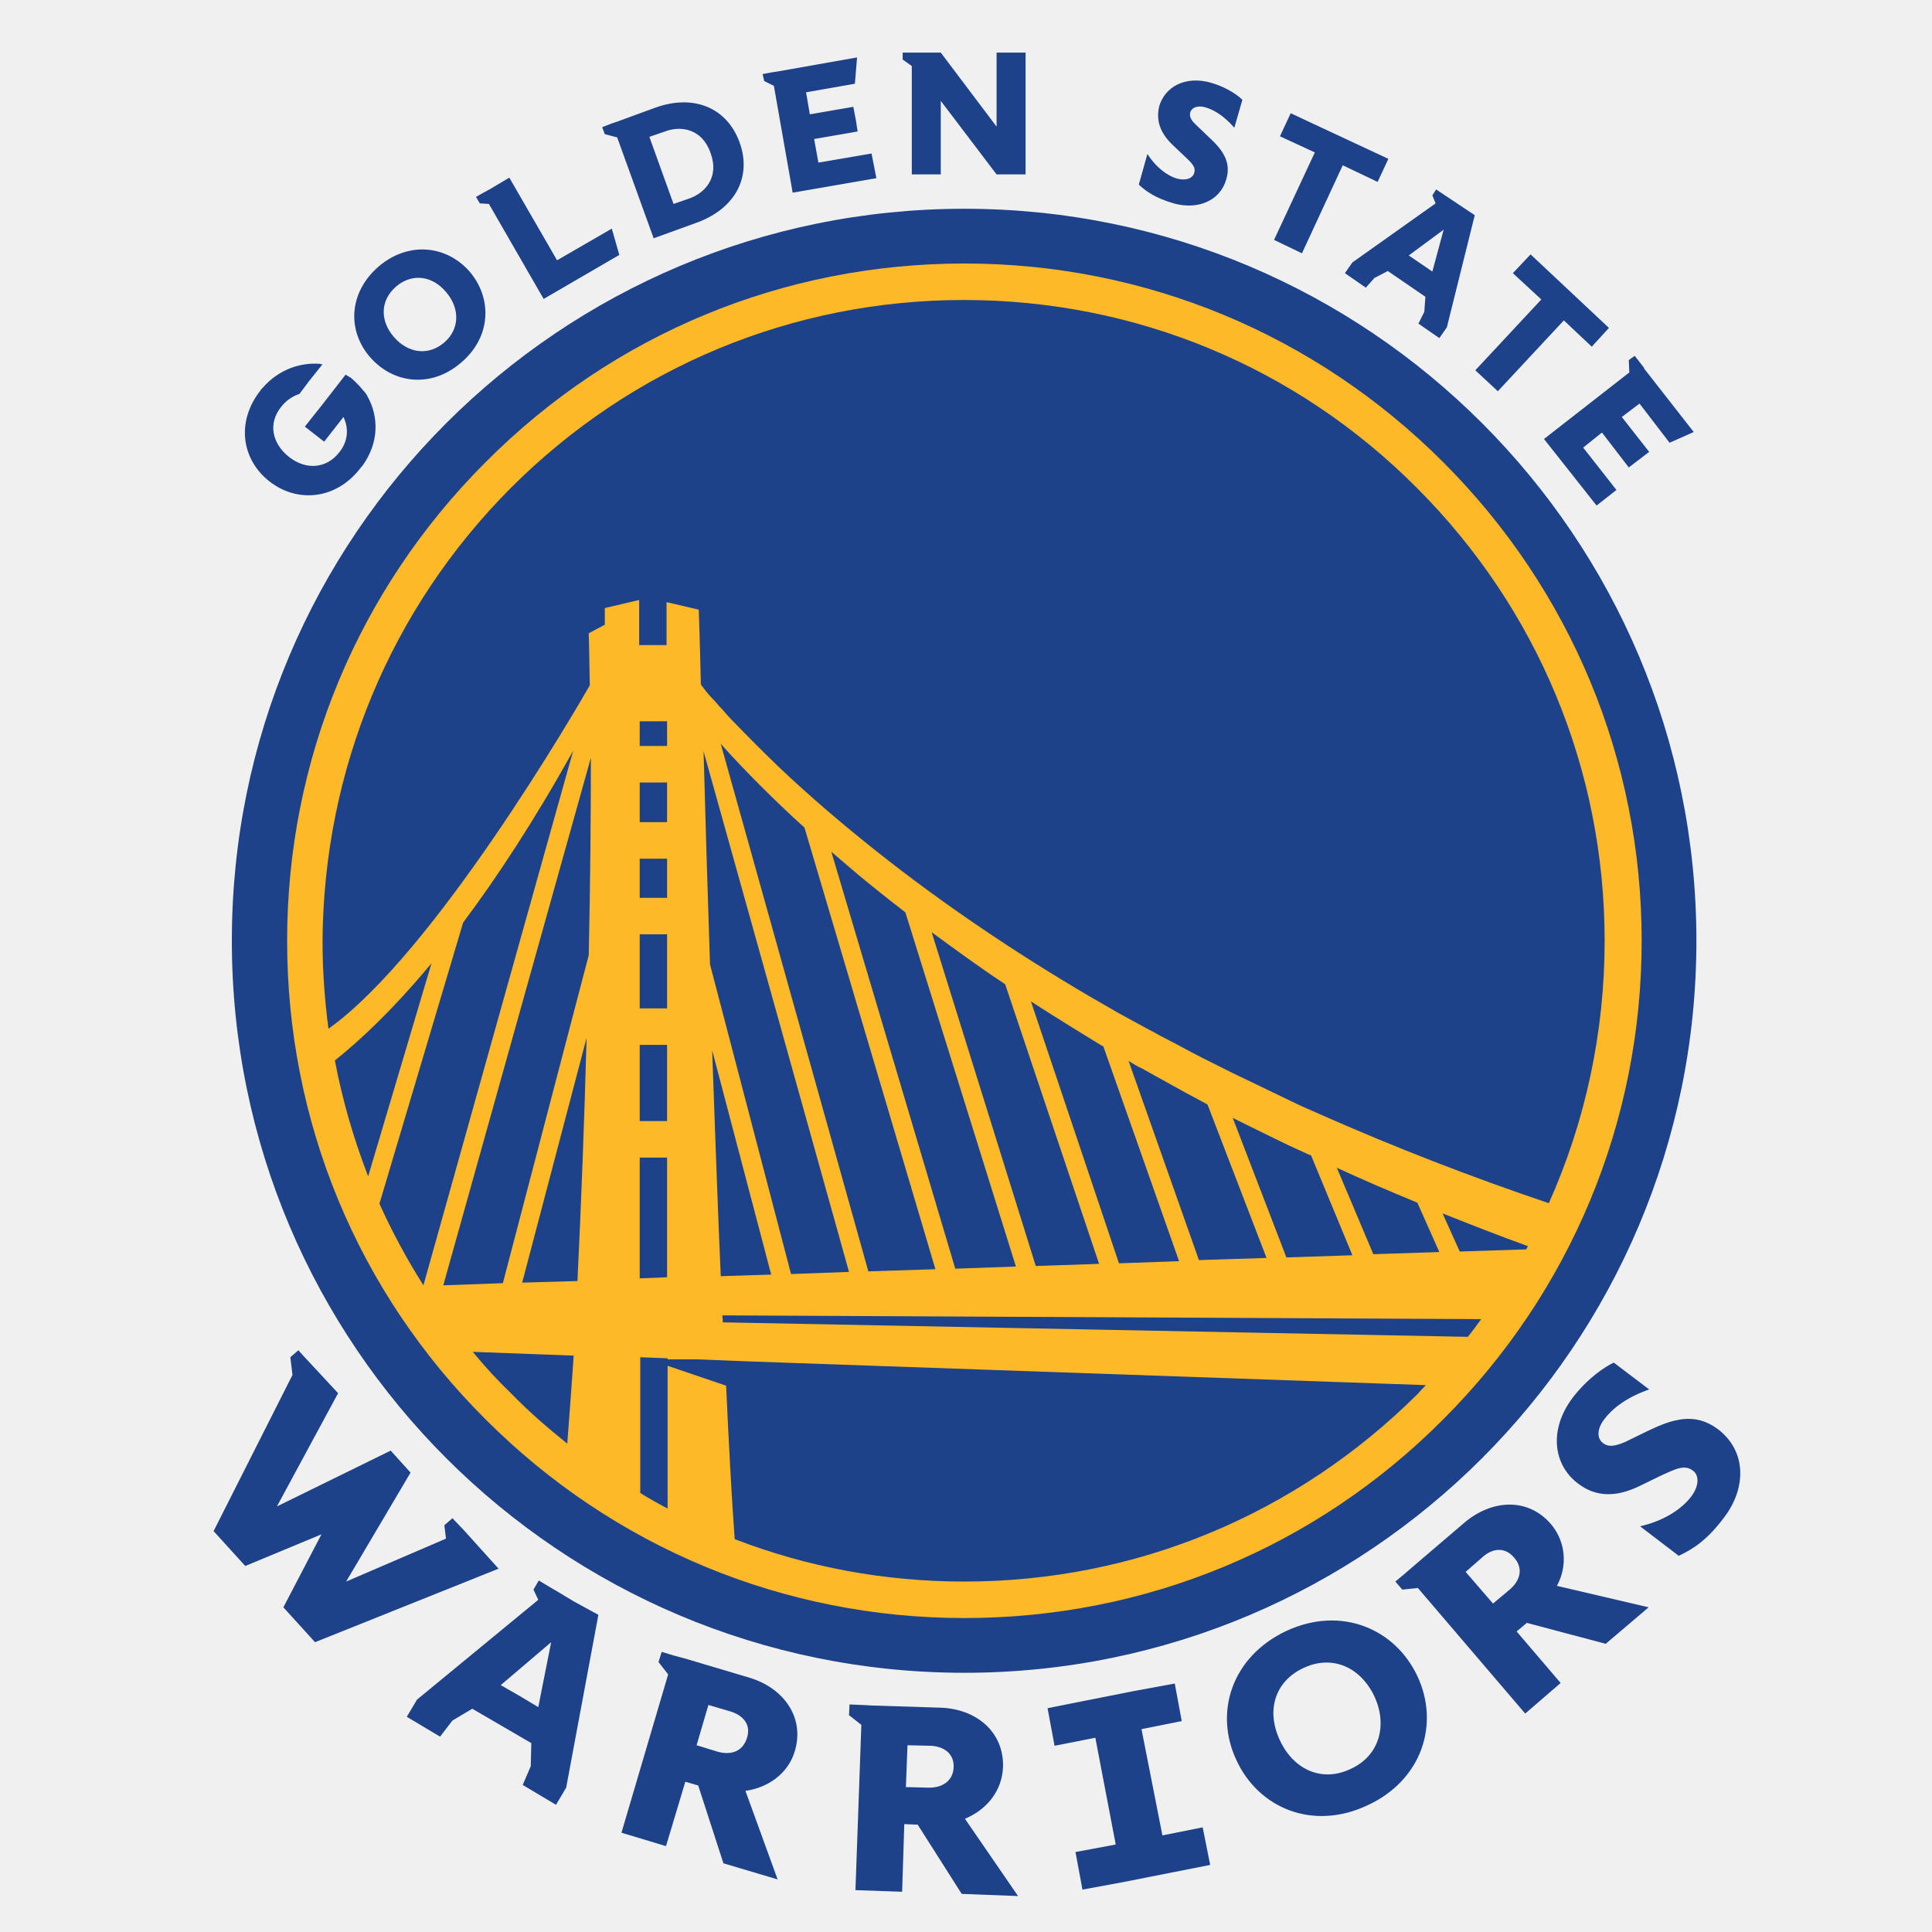
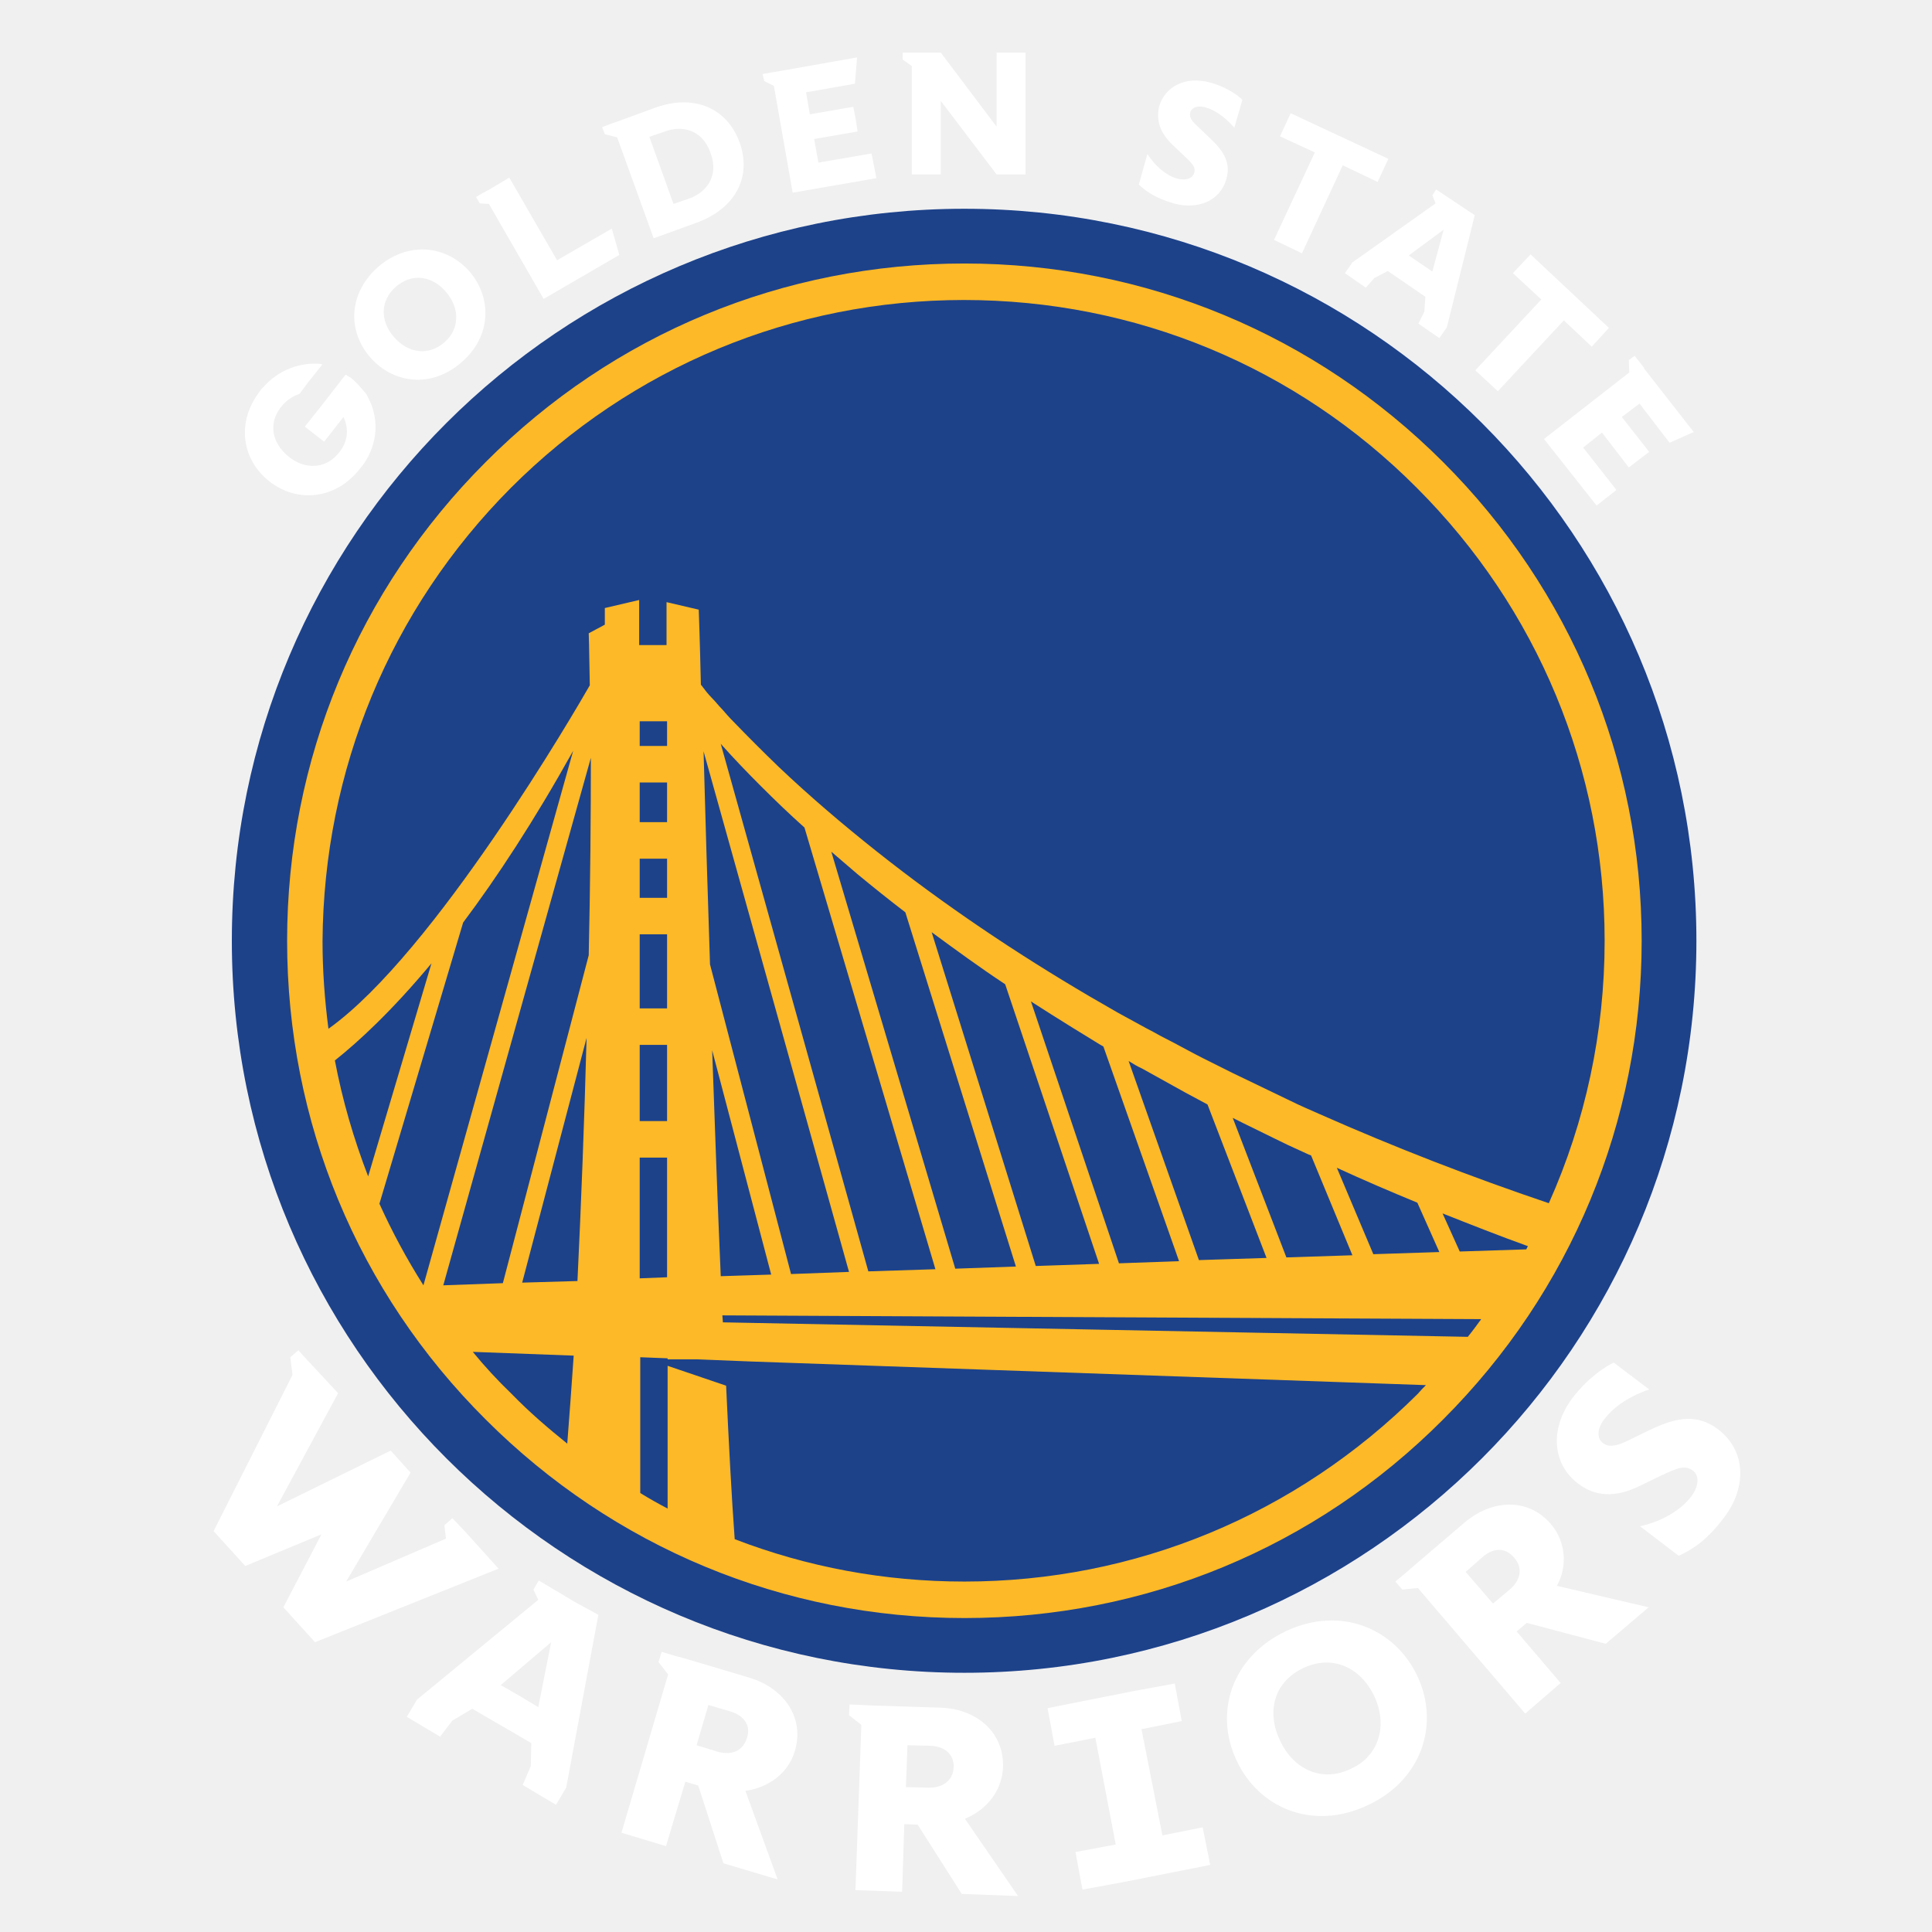
<svg xmlns="http://www.w3.org/2000/svg" version="1.1" id="Layer_1" x="0px" y="0px" viewBox="20 20 360 360" style="enable-background:new 0 0 400 400;" xml:space="preserve">
  <style type="text/css">
	.st0{fill:#1D428A;}
	.st1{fill:#FDB927;}
- </style>
+ 	.st3{fill:#fff;}
+ 	</style>
  <g>
-     <polygon class="st0" points="205.7,43.6 195.3,29.8 191.1,29.8 189.9,29.8 188.2,29.8 188.2,31.1 189.9,32.3 189.9,52.5    195.3,52.5 195.3,38.8 205.7,52.5 211.1,52.5 211.1,29.8 205.7,29.8  " />
-     <polygon class="st0" points="167.7,55.9 183.3,53.2 182.4,48.6 172.5,50.3 171.7,45.9 179.8,44.5 179.5,42.5 179,39.9 170.9,41.3    170.2,37.2 179.3,35.6 179.7,30.7 165,33.3 163.7,33.5 162.1,33.8 162.4,35.1 164.2,36  " />
-     <path class="st0" d="M141.8,64.4l8-2.9c7.4-2.7,10.3-8.7,8-15c-2.3-6.3-8.4-9.1-15.8-6.4l-7.1,2.6L134,43l-1.8,0.7l0.5,1.3l2.3,0.6   L141.8,64.4z M141,45.5l2.9-1c2.9-1.1,6.9-0.6,8.5,4c1.7,4.6-1.1,7.5-4,8.5l-2.9,1L141,45.5z" />
-     <polygon class="st0" points="121.3,75.7 135.4,67.5 134,62.6 123.8,68.5 114.9,53.1 111.2,55.3 109.9,56 108.7,56.7 109.4,57.9    111.1,58  " />
-     <path class="st0" d="M107.5,70.6c-4.3-4.9-11.4-5.7-17-0.9c-5.6,4.9-5.8,12-1.5,16.9c4.3,4.9,11.4,5.8,17,0.9   C111.6,82.7,111.7,75.5,107.5,70.6 M93.4,82.8c-2.6-3-2.6-6.8,0.4-9.4c2.9-2.5,6.7-2.1,9.3,1c2.6,3,2.6,6.9-0.3,9.4   C99.8,86.4,96,85.8,93.4,82.8" />
-     <path class="st0" d="M84.4,89.8l-4.5,5.8l-1.2,1.5l-1.9,2.4l3.6,2.8l3.6-4.6c1,2.1,0.9,4.5-0.8,6.6c0,0,0,0,0,0   c-2.4,3.1-6.3,3.3-9.4,0.8c-3.1-2.5-3.9-6.2-1.4-9.3c0.4-0.5,0.8-0.9,1.3-1.3c0.7-0.5,1.4-0.9,2.1-1.1l1.8-2.4l2.4-3l0.1-0.1   c-0.1,0-0.2,0-0.4-0.1C76,87.5,72,88.8,69,92.2c-0.2,0.2-0.4,0.4-0.5,0.6c-4.6,5.9-3.4,12.9,1.7,16.9c5.1,4,12.3,3.5,16.9-2.4   c0.2-0.2,0.3-0.4,0.5-0.6c3-4.2,3-9,0.9-12.8c-0.2-0.4-0.4-0.7-0.7-1c-0.7-0.9-1.5-1.7-2.4-2.5C85,90.2,84.7,90,84.4,89.8   C84.4,89.8,84.4,89.8,84.4,89.8" />
-     <path class="st0" d="M238.5,47l1.9,1.8c1.7,1.6,2.5,2.3,2.1,3.5c-0.3,0.9-1.4,1.4-3.1,1c-2.1-0.6-4.1-2.3-5.6-4.6l-1.6,5.7   c1.4,1.3,3.1,2.5,6.5,3.5c4.3,1.2,8.6-0.3,9.8-4.5c1-3.3-0.8-5.6-3.3-7.9l-2.3-2.2c-1.1-1-1.3-1.7-1.1-2.4c0.3-0.9,1.4-1.3,2.8-0.9   c1.5,0.4,3.5,1.6,5.4,3.8l1.5-5.2c-0.8-0.8-2.8-2.3-5.9-3.2c-4.7-1.3-8.5,0.7-9.6,4.4C235.4,42.4,236.1,44.7,238.5,47" />
-     <polygon class="st0" points="257.4,64.7 262.6,67.2 270.2,50.8 276.7,53.9 278.7,49.6 260.5,41.1 258.5,45.4 265,48.4  " />
-     <path class="st0" d="M272,68.9l-1.4,2l3.9,2.7l1.6-1.8l2.5-1.3l3.5,2.4l3.5,2.4l-0.2,2.8l-1.1,2.2l3.9,2.7l1.4-2l5.2-20.9l-2.7-1.8   l-2.1-1.4l-0.6-0.4l-1.8-1.2l-0.7,1.1l0.6,1.5L272,68.9z M289,62.8l-2.1,7.8l-2.2-1.5l-2.2-1.5L289,62.8z" />
-     <polygon class="st0" points="301.9,70.9 307.2,75.8 294.9,89 299.1,92.9 311.4,79.7 316.6,84.6 319.8,81.1 305.2,67.4  " />
-     <polygon class="st0" points="318.5,100.6 323.5,107.1 327.3,104.2 322.2,97.7 325.5,95.2 331.1,102.5 335.6,100.5 326.3,88.6    326.4,88.6 324.6,86.3 323.5,87.1 323.6,89.4 307.7,101.8 317.5,114.2 321.2,111.3 315,103.4  " />
+     <polygon class="st3" points="205.7,43.6 195.3,29.8 191.1,29.8 189.9,29.8 188.2,29.8 188.2,31.1 189.9,32.3 189.9,52.5    195.3,52.5 195.3,38.8 205.7,52.5 211.1,52.5 211.1,29.8 205.7,29.8  " />
+     <polygon class="st3" points="167.7,55.9 183.3,53.2 182.4,48.6 172.5,50.3 171.7,45.9 179.8,44.5 179.5,42.5 179,39.9 170.9,41.3    170.2,37.2 179.3,35.6 179.7,30.7 165,33.3 163.7,33.5 162.1,33.8 162.4,35.1 164.2,36  " />
+     <path class="st3" d="M141.8,64.4l8-2.9c7.4-2.7,10.3-8.7,8-15c-2.3-6.3-8.4-9.1-15.8-6.4l-7.1,2.6L134,43l-1.8,0.7l0.5,1.3l2.3,0.6   L141.8,64.4z M141,45.5l2.9-1c2.9-1.1,6.9-0.6,8.5,4c1.7,4.6-1.1,7.5-4,8.5l-2.9,1L141,45.5z" />
+     <polygon class="st3" points="121.3,75.7 135.4,67.5 134,62.6 123.8,68.5 114.9,53.1 111.2,55.3 109.9,56 108.7,56.7 109.4,57.9    111.1,58  " />
+     <path class="st3" d="M107.5,70.6c-4.3-4.9-11.4-5.7-17-0.9c-5.6,4.9-5.8,12-1.5,16.9c4.3,4.9,11.4,5.8,17,0.9   C111.6,82.7,111.7,75.5,107.5,70.6 M93.4,82.8c-2.6-3-2.6-6.8,0.4-9.4c2.9-2.5,6.7-2.1,9.3,1c2.6,3,2.6,6.9-0.3,9.4   C99.8,86.4,96,85.8,93.4,82.8" />
+     <path class="st3" d="M84.4,89.8l-4.5,5.8l-1.2,1.5l-1.9,2.4l3.6,2.8l3.6-4.6c1,2.1,0.9,4.5-0.8,6.6c0,0,0,0,0,0   c-2.4,3.1-6.3,3.3-9.4,0.8c-3.1-2.5-3.9-6.2-1.4-9.3c0.4-0.5,0.8-0.9,1.3-1.3c0.7-0.5,1.4-0.9,2.1-1.1l1.8-2.4l2.4-3l0.1-0.1   c-0.1,0-0.2,0-0.4-0.1C76,87.5,72,88.8,69,92.2c-0.2,0.2-0.4,0.4-0.5,0.6c-4.6,5.9-3.4,12.9,1.7,16.9c5.1,4,12.3,3.5,16.9-2.4   c0.2-0.2,0.3-0.4,0.5-0.6c3-4.2,3-9,0.9-12.8c-0.2-0.4-0.4-0.7-0.7-1c-0.7-0.9-1.5-1.7-2.4-2.5C85,90.2,84.7,90,84.4,89.8   C84.4,89.8,84.4,89.8,84.4,89.8" />
+     <path class="st3" d="M238.5,47l1.9,1.8c1.7,1.6,2.5,2.3,2.1,3.5c-0.3,0.9-1.4,1.4-3.1,1c-2.1-0.6-4.1-2.3-5.6-4.6l-1.6,5.7   c1.4,1.3,3.1,2.5,6.5,3.5c4.3,1.2,8.6-0.3,9.8-4.5c1-3.3-0.8-5.6-3.3-7.9l-2.3-2.2c-1.1-1-1.3-1.7-1.1-2.4c0.3-0.9,1.4-1.3,2.8-0.9   c1.5,0.4,3.5,1.6,5.4,3.8l1.5-5.2c-0.8-0.8-2.8-2.3-5.9-3.2c-4.7-1.3-8.5,0.7-9.6,4.4C235.4,42.4,236.1,44.7,238.5,47" />
+     <polygon class="st3" points="257.4,64.7 262.6,67.2 270.2,50.8 276.7,53.9 278.7,49.6 260.5,41.1 258.5,45.4 265,48.4  " />
+     <path class="st3" d="M272,68.9l-1.4,2l3.9,2.7l1.6-1.8l2.5-1.3l3.5,2.4l3.5,2.4l-0.2,2.8l-1.1,2.2l3.9,2.7l1.4-2l5.2-20.9l-2.7-1.8   l-2.1-1.4l-0.6-0.4l-1.8-1.2l-0.7,1.1l0.6,1.5L272,68.9z M289,62.8l-2.1,7.8l-2.2-1.5l-2.2-1.5L289,62.8z" />
+     <polygon class="st3" points="301.9,70.9 307.2,75.8 294.9,89 299.1,92.9 311.4,79.7 316.6,84.6 319.8,81.1 305.2,67.4  " />
+     <polygon class="st3" points="318.5,100.6 323.5,107.1 327.3,104.2 322.2,97.7 325.5,95.2 331.1,102.5 335.6,100.5 326.3,88.6    326.4,88.6 324.6,86.3 323.5,87.1 323.6,89.4 307.7,101.8 317.5,114.2 321.2,111.3 315,103.4  " />
    <path class="st0" d="M336.1,195.3c0,75.3-61.1,136.4-136.4,136.4S63.2,270.7,63.2,195.3S124.3,58.9,199.7,58.9   S336.1,120,336.1,195.3" />
    <path class="st1" d="M288.9,106.1c-23.8-23.8-55.5-37-89.2-37s-65.4,13.1-89.2,37c-23.8,23.8-37,55.5-37,89.2s13.1,65.4,37,89.2   c23.8,23.8,55.5,37,89.2,37s65.4-13.1,89.2-37c23.8-23.8,37-55.5,37-89.2S312.7,129.9,288.9,106.1 M115.2,110.9   c22.5-22.5,52.5-35,84.4-35c31.9,0,61.9,12.4,84.4,35c22.5,22.5,35,52.5,35,84.4c0,17.1-3.6,33.7-10.4,48.9   c-14.5-4.9-28.7-10.4-42.7-16.6c-1.8-0.8-3.7-1.6-5.5-2.5l-5.4-2.6l-2.7-1.3l-2.7-1.3l-5.4-2.7c-1.8-0.9-3.6-1.9-5.3-2.8l-2.7-1.4   c-0.9-0.5-1.8-1-2.6-1.4l-5.3-2.9l-5.2-3c-13.8-8.1-27.2-17.1-39.8-27.1c-6.3-5-12.4-10.2-18.2-15.7c-2.9-2.8-5.7-5.6-8.5-8.5   c-0.7-0.7-1.4-1.5-2-2.2c-0.7-0.7-1.3-1.5-2-2.2c-0.7-0.7-1.3-1.5-1.9-2.3c0,0-0.1-0.1-0.1-0.1c-0.2-8.8-0.4-14-0.4-14l-6-1.4l0,8   h-5.1l0-8.4l-6.4,1.5l0,3.1l-3,1.6c0.1,2.5,0.1,5.8,0.2,9.7c-2.4,4.2-28.9,49.9-48.7,64c-0.7-5.4-1.1-10.8-1.1-16.3   C80.3,163.5,92.7,133.5,115.2,110.9 M272,253.9l-12.3,0.4l-10-26l2,1l5.5,2.7c1.8,0.9,3.7,1.8,5.5,2.6c0.5,0.2,1,0.5,1.6,0.7   L272,253.9z M269.1,237.6c5,2.3,9.9,4.4,15,6.5l4.1,9.2l-12.3,0.4L269.1,237.6z M256,254.4l-12.6,0.4l-13.1-37.1   c0.8,0.5,1.6,1,2.5,1.4l2.7,1.5c1.8,1,3.6,2,5.4,3l4.1,2.2L256,254.4z M239.7,255l-11.2,0.4l-16.4-48.8c2.5,1.6,5,3.2,7.6,4.8   l5.2,3.2l0.7,0.4L239.7,255z M224.8,255.5l-11.8,0.4l-19.4-62.2c4.5,3.3,9,6.6,13.7,9.7L224.8,255.5z M209.3,256l-11.3,0.4   l-23.1-77.7c1.6,1.4,3.3,2.8,4.9,4.2c2.9,2.4,5.9,4.8,8.9,7.1L209.3,256z M194.3,256.5l-12.5,0.4l-27.5-98.3   c2.4,2.7,4.9,5.3,7.4,7.8c2.7,2.7,5.4,5.3,8.2,7.8L194.3,256.5z M178.2,257l-10.8,0.4l-15.1-57.7c-0.5-14.9-0.9-28.7-1.2-39.7   L178.2,257z M163.7,257.5l-9.4,0.3c-0.6-13.7-1.1-28.2-1.6-42.1L163.7,257.5z M296,265.8c-0.8,1.1-1.6,2.2-2.5,3.3l-138.8-2.7   l-0.1-1.3L296,265.8z M292,253.2l-3.2-7.1c5.3,2.1,10.6,4.2,15.9,6.1c-0.1,0.2-0.2,0.4-0.3,0.6L292,253.2z M144.3,165.9l0,7.3h-5.6   v6.8h5.6l0,7.3h-5.6v6.8h5.6l0,13.8h-5.6v6.8h5.6l0,14.2h-5.6v6.8h5.6l0,22.3l-5.1,0.2l0-103.8h5.1l0,4.6h-5.6v6.8H144.3z    M90.7,244.3l15.6-52.4c6.3-8.4,13.2-18.9,20.5-32l-27.9,99.6C95.8,254.6,93.1,249.6,90.7,244.3 M88.6,239.2   c-2.7-7-4.8-14.2-6.2-21.6c4.4-3.5,10.6-9.2,18-18.1L88.6,239.2z M130.1,161.2c0,10.5-0.1,23.2-0.4,36.8l-16,61.1l-11.1,0.4   L130.1,161.2z M129.3,213.4c-0.4,15.1-1,30.8-1.7,45.3l-10.3,0.3L129.3,213.4z M108.1,271.9l18.8,0.7c-0.4,5.8-0.8,11.3-1.2,16.4   c-3.6-2.9-7.1-5.9-10.3-9.2C112.7,277.2,110.3,274.6,108.1,271.9 M199.7,314.7c-14.9,0-29.3-2.7-42.8-7.9   c-0.6-8.2-1.1-17.9-1.6-28.6l-10.9-3.7l0,26.6c-1.7-0.9-3.5-1.9-5.1-2.9l0-25.3l5.1,0.2v0.2l5.6,0l10.1,0.4l125.6,4.4   c-0.5,0.5-1,1-1.5,1.6C261.5,302.3,231.5,314.7,199.7,314.7" />
-     <polygon class="st0" points="240.2,340.7 238.9,333.7 231.3,335.1 222.7,336.8 215.2,338.3 216.5,345.3 224.1,343.8 227.9,363.7    220.4,365.1 221.7,372.1 229.3,370.7 237.9,369 245.5,367.5 244.1,360.5 236.6,362 232.7,342.2  " />
-     <path class="st0" d="M284.1,332.3c4.2,8.9,0.9,19.4-9.3,24.1c-10.2,4.8-20.3,0.5-24.4-8.4c-4.2-8.9-0.9-19.3,9.3-24.1   C269.8,319.2,279.9,323.4,284.1,332.3 M276.1,336.1c-2.6-5.5-7.9-7.8-13.2-5.3c-5.4,2.5-7,8-4.4,13.5c2.5,5.4,7.8,7.9,13.2,5.3   C277,347.2,278.6,341.5,276.1,336.1" />
-     <path class="st0" d="M309,304c-4.3-5-11-4.6-16.1-0.3l-9.6,8.2l-1.5,1.3l-1.8,1.5l1.3,1.5l2.9-0.3l20,23.4l6.6-5.7l-8.2-9.6   l1.9-1.6l14.7,3.9l8-6.8l-17.1-4C312.1,311.9,311.8,307.3,309,304 M301.3,316.2l-3.1,2.6l-5.1-5.9l3.2-2.8c1.8-1.6,4.1-1.9,5.8,0.1   C303.9,312.2,303.3,314.5,301.3,316.2" />
-     <path class="st0" d="M341.3,302.7c-3.2,4.3-5.9,6-8.5,7.2l-7.2-5.5c4-0.9,7.5-2.9,9.5-5.5c1.6-2.1,1.5-4.1,0.3-4.9   c-1.5-1.1-3-0.4-6.2,1.1l-3.7,1.8c-4.5,2.2-8.3,2-11.5-0.5c-4.6-3.5-5.4-10-1-15.9c2.9-3.8,6.2-5.9,7.7-6.6l6.6,5   c-4.3,1.5-6.9,3.6-8.4,5.6c-1.3,1.7-1.4,3.5-0.2,4.4c0.9,0.7,2,0.7,4.1-0.2l4.3-2.1c4.6-2.2,8.7-3.5,13-0.3   C345.5,290.4,345.4,297.3,341.3,302.7" />
-     <path class="st0" d="M206.9,349.3c0.2-6.6-5-10.9-11.7-11.1l-12.6-0.4l-1.9-0.1l-2.4-0.1l-0.1,2l2.3,1.8l-1.1,30.8l8.7,0.3   l0.4-12.6l2.5,0.1l8.2,12.9l10.5,0.4l-9.9-14.4C203.9,357.2,206.7,353.7,206.9,349.3 M192.9,353.1l-4.1-0.1l0.3-7.8l4.3,0.1   c2.4,0.1,4.4,1.4,4.3,4C197.6,351.9,195.5,353.2,192.9,353.1" />
-     <path class="st0" d="M168.1,346.3c1.9-6.3-2.1-11.8-8.5-13.7l-12.1-3.6l-1.9-0.5l-2.3-0.7l-0.6,1.9l1.8,2.3l-8.7,29.5l8.3,2.5   l3.6-12l2.4,0.7l4.7,14.5l10.1,3l-6-16.5C163.2,353.1,166.9,350.4,168.1,346.3 M153.7,346.4l-3.9-1.2l2.2-7.5l4.1,1.2   c2.3,0.7,3.9,2.4,3.1,4.9C158.4,346.4,156.2,347.1,153.7,346.4" />
-     <path class="st0" d="M127.1,318.5l-3-1.8l-1.2-0.7l-2.5-1.5l-1,1.7l0.9,1.9l-22.6,18.6l-1.9,3.2l6.2,3.7l2.3-3l3.7-2.2l5.5,3.2   l5.5,3.2l-0.1,4.3l-1.5,3.5l6.2,3.7l1.9-3.2l6-32.2L127.1,318.5z M116.8,336l-3.5-2l9.4-8l-2.4,12.1L116.8,336z" />
-     <polygon class="st0" points="106.5,305.2 106.5,305.2 104.3,302.9 102.8,304.2 103.1,306.7 84.5,314.7 96.5,294.4 92.8,290.3    71.6,300.7 83,279.6 76.4,272.5 76.4,272.5 75.6,271.6 74.1,272.9 74.5,276.2 59.8,305.3 65.7,311.8 79.9,305.9 72.8,319.5    78.7,326 112.9,312.3  " />
+     <polygon class="st3" points="240.2,340.7 238.9,333.7 231.3,335.1 222.7,336.8 215.2,338.3 216.5,345.3 224.1,343.8 227.9,363.7    220.4,365.1 221.7,372.1 229.3,370.7 237.9,369 245.5,367.5 244.1,360.5 236.6,362 232.7,342.2  " />
+     <path class="st3" d="M284.1,332.3c4.2,8.9,0.9,19.4-9.3,24.1c-10.2,4.8-20.3,0.5-24.4-8.4c-4.2-8.9-0.9-19.3,9.3-24.1   C269.8,319.2,279.9,323.4,284.1,332.3 M276.1,336.1c-2.6-5.5-7.9-7.8-13.2-5.3c-5.4,2.5-7,8-4.4,13.5c2.5,5.4,7.8,7.9,13.2,5.3   C277,347.2,278.6,341.5,276.1,336.1" />
+     <path class="st3" d="M309,304c-4.3-5-11-4.6-16.1-0.3l-9.6,8.2l-1.5,1.3l-1.8,1.5l1.3,1.5l2.9-0.3l20,23.4l6.6-5.7l-8.2-9.6   l1.9-1.6l14.7,3.9l8-6.8l-17.1-4C312.1,311.9,311.8,307.3,309,304 M301.3,316.2l-3.1,2.6l-5.1-5.9l3.2-2.8c1.8-1.6,4.1-1.9,5.8,0.1   C303.9,312.2,303.3,314.5,301.3,316.2" />
+     <path class="st3" d="M341.3,302.7c-3.2,4.3-5.9,6-8.5,7.2l-7.2-5.5c4-0.9,7.5-2.9,9.5-5.5c1.6-2.1,1.5-4.1,0.3-4.9   c-1.5-1.1-3-0.4-6.2,1.1l-3.7,1.8c-4.5,2.2-8.3,2-11.5-0.5c-4.6-3.5-5.4-10-1-15.9c2.9-3.8,6.2-5.9,7.7-6.6l6.6,5   c-4.3,1.5-6.9,3.6-8.4,5.6c-1.3,1.7-1.4,3.5-0.2,4.4c0.9,0.7,2,0.7,4.1-0.2l4.3-2.1c4.6-2.2,8.7-3.5,13-0.3   C345.5,290.4,345.4,297.3,341.3,302.7" />
+     <path class="st3" d="M206.9,349.3c0.2-6.6-5-10.9-11.7-11.1l-12.6-0.4l-1.9-0.1l-2.4-0.1l-0.1,2l2.3,1.8l-1.1,30.8l8.7,0.3   l0.4-12.6l2.5,0.1l8.2,12.9l10.5,0.4l-9.9-14.4C203.9,357.2,206.7,353.7,206.9,349.3 M192.9,353.1l-4.1-0.1l0.3-7.8l4.3,0.1   c2.4,0.1,4.4,1.4,4.3,4C197.6,351.9,195.5,353.2,192.9,353.1" />
+     <path class="st3" d="M168.1,346.3c1.9-6.3-2.1-11.8-8.5-13.7l-12.1-3.6l-1.9-0.5l-2.3-0.7l-0.6,1.9l1.8,2.3l-8.7,29.5l8.3,2.5   l3.6-12l2.4,0.7l4.7,14.5l10.1,3l-6-16.5C163.2,353.1,166.9,350.4,168.1,346.3 M153.7,346.4l-3.9-1.2l2.2-7.5l4.1,1.2   c2.3,0.7,3.9,2.4,3.1,4.9C158.4,346.4,156.2,347.1,153.7,346.4" />
+     <path class="st3" d="M127.1,318.5l-3-1.8l-1.2-0.7l-2.5-1.5l-1,1.7l0.9,1.9l-22.6,18.6l-1.9,3.2l6.2,3.7l2.3-3l3.7-2.2l5.5,3.2   l5.5,3.2l-0.1,4.3l-1.5,3.5l6.2,3.7l1.9-3.2l6-32.2L127.1,318.5z M116.8,336l-3.5-2l9.4-8l-2.4,12.1L116.8,336z" />
+     <polygon class="st3" points="106.5,305.2 106.5,305.2 104.3,302.9 102.8,304.2 103.1,306.7 84.5,314.7 96.5,294.4 92.8,290.3    71.6,300.7 83,279.6 76.4,272.5 76.4,272.5 75.6,271.6 74.1,272.9 74.5,276.2 59.8,305.3 65.7,311.8 79.9,305.9 72.8,319.5    78.7,326 112.9,312.3  " />
  </g>
</svg>
